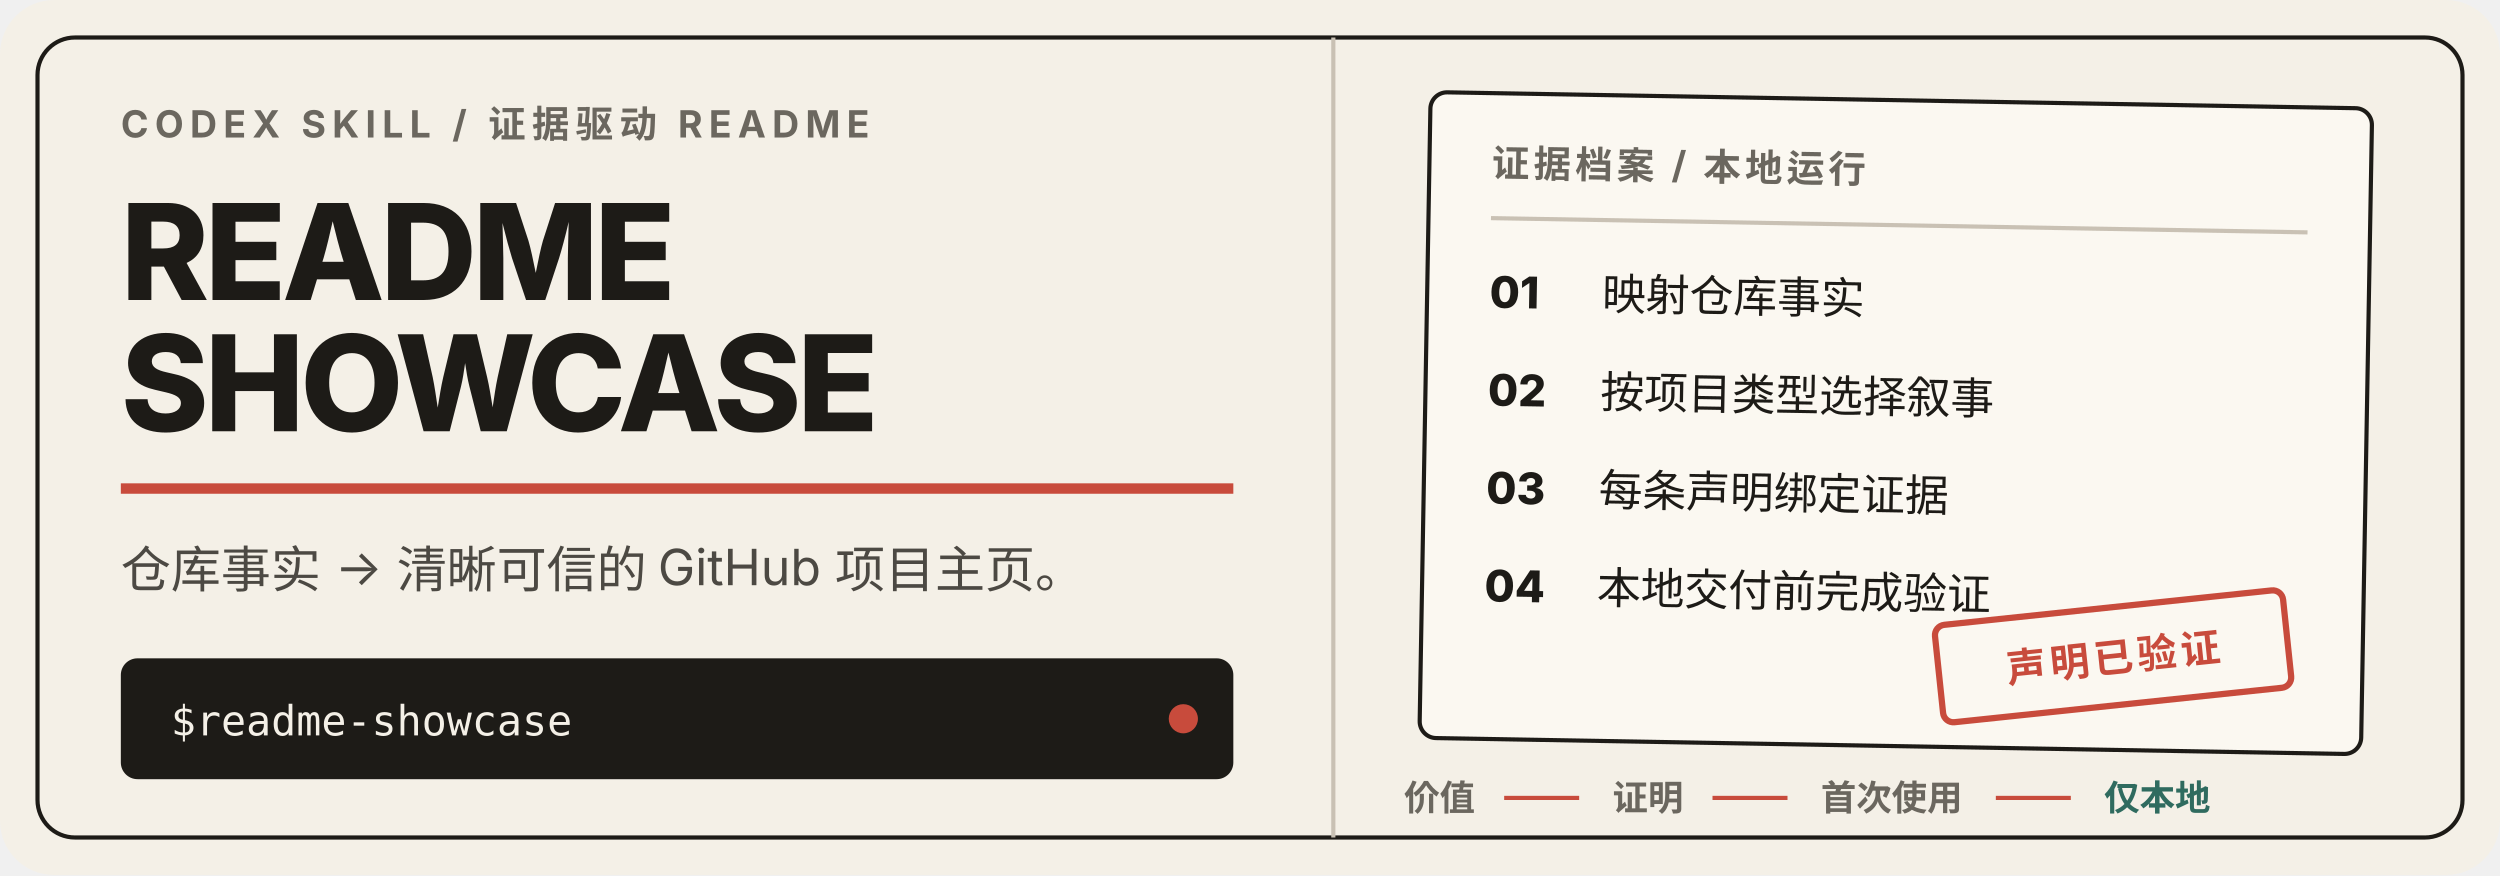
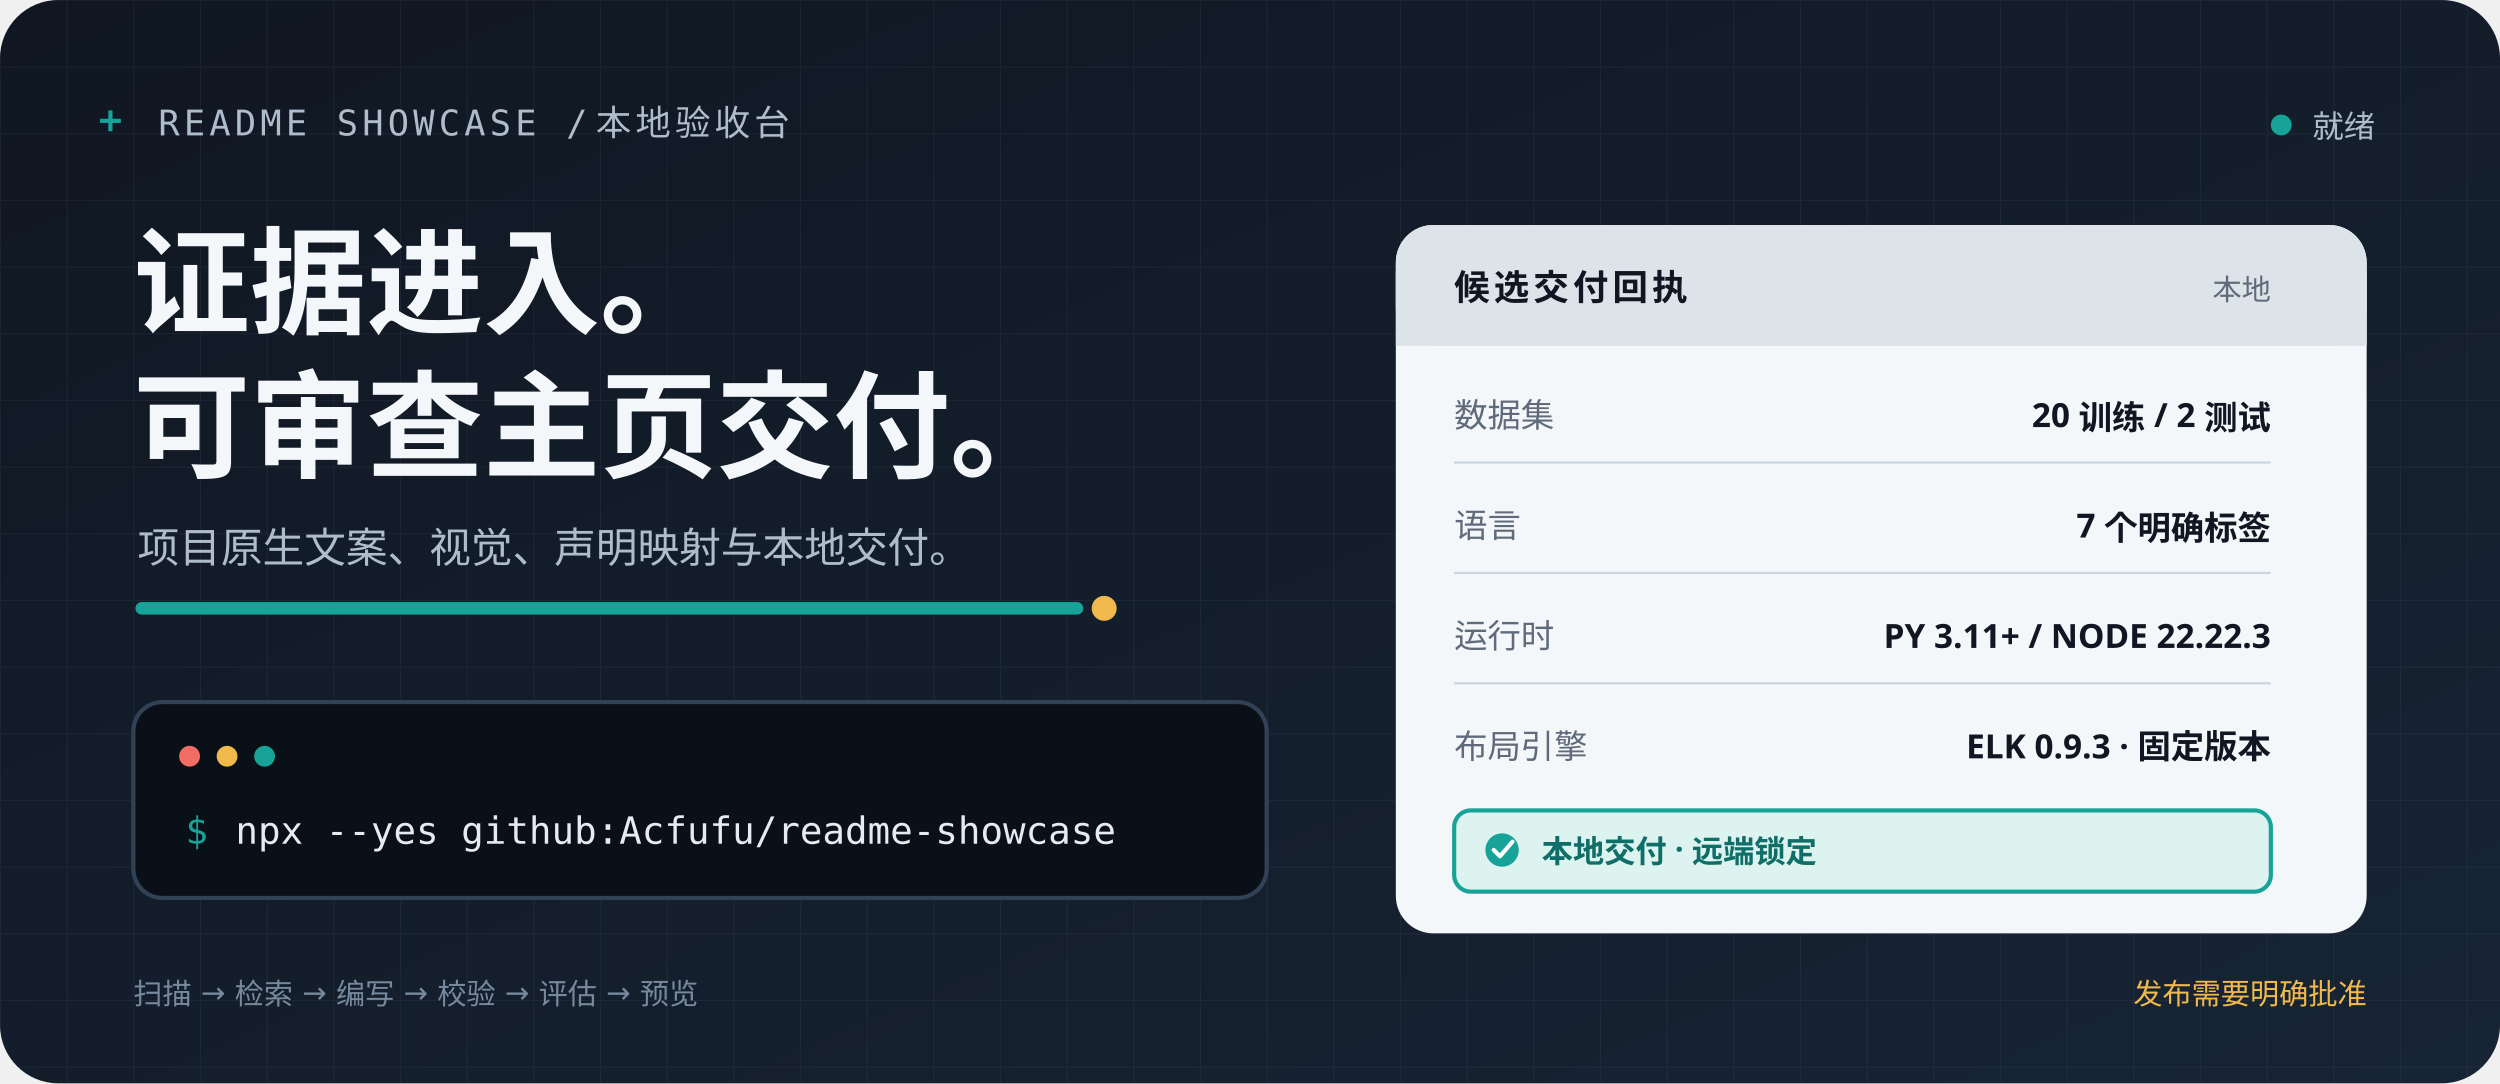
- <svg xmlns="http://www.w3.org/2000/svg" width="1200" height="420" viewBox="0 0 1200 420" data-readme-language="zh" role="img" aria-labelledby="title desc">
-   <rect width="1200" height="420" rx="26" fill="#F4F0E7" />
-   <rect x="18" y="18" width="1164" height="384" rx="18" fill="none" stroke="#1D1B17" stroke-width="2" />
-   <path d="M640 18V402" stroke="#C9C1B4" stroke-width="2" />
-   <g id="identity" font-family="-apple-system, BlinkMacSystemFont, 'Segoe UI', 'PingFang SC', sans-serif">
-     <text x="58" y="66" fill="#6B675F" font-size="18" font-weight="700" letter-spacing="3">CODEX SKILL / 证据驱动 README</text>
-     <text x="58" y="144" fill="#1D1B17" font-size="64" font-weight="800" letter-spacing="-2">README</text>
-     <text x="58" y="207" fill="#1D1B17" font-size="64" font-weight="800" letter-spacing="-2">SHOWCASE</text>
-     <rect id="title-highlight" x="58" y="232" width="534" height="5" fill="#C84B3C" />
-     <text x="58" y="282" fill="#4C4943" font-size="24">仓库事实 → 清晰可信的 GitHub 项目主页。</text>
-     <g id="command-prompt" transform="translate(58 316)">
-       <rect width="534" height="58" rx="8" fill="#1D1B17" />
-       <circle cx="510" cy="29" r="7" fill="#C84B3C" />
-       <text x="24" y="37" fill="#F4F0E7" font-size="20" font-family="ui-monospace, SFMono-Regular, Menlo, monospace">$readme-showcase</text>
+ <svg xmlns="http://www.w3.org/2000/svg" width="1200" height="520" viewBox="0 0 1200 520" role="img" aria-labelledby="title desc">
+   <defs>
+     <linearGradient id="bg" x1="0" y1="0" x2="1" y2="1">
+       <stop stop-color="#101722" />
+       <stop offset="1" stop-color="#172434" />
+     </linearGradient>
+     <pattern id="grid" width="32" height="32" patternUnits="userSpaceOnUse">
+       <path d="M32 0H0V32" fill="none" stroke="#8FA1B5" stroke-opacity=".08" />
+     </pattern>
+   </defs>
+   <rect width="1200" height="520" rx="28" fill="url(#bg)" />
+   <rect width="1200" height="520" rx="28" fill="url(#grid)" />
+   <path d="M48 58h10m-5-5v10" stroke="#17A398" stroke-width="2" />
+   <text x="76" y="65" fill="#AEBCCB" font-family="ui-monospace,SFMono-Regular,Menlo,monospace" font-size="17" letter-spacing="2">README SHOWCASE /</text>
+   <text x="286" y="65" fill="#AEBCCB" font-family="PingFang SC,Microsoft YaHei,system-ui,sans-serif" font-size="17" letter-spacing="2">本地验收台</text>
+   <circle cx="1095" cy="60" r="5" fill="#17A398" />
+   <text x="1110" y="66" fill="#AEBCCB" font-family="PingFang SC,Microsoft YaHei,system-ui,sans-serif" font-size="15">就绪</text>
+   <g id="identity">
+     <text x="64" y="156" fill="#F4F7FA" font-family="PingFang SC,Microsoft YaHei,system-ui,sans-serif" font-size="56" font-weight="750">证据进入。</text>
+     <text x="64" y="225" fill="#F4F7FA" font-family="PingFang SC,Microsoft YaHei,system-ui,sans-serif" font-size="56" font-weight="750">可审查主页交付。</text>
+     <text x="66" y="270" fill="#AEBCCB" font-family="PingFang SC,Microsoft YaHei,system-ui,sans-serif" font-size="20">项目原生文案、视觉、声明映射与本地交付。</text>
+   </g>
+   <g id="title-highlight">
+     <rect x="65" y="289" width="455" height="6" rx="3" fill="#17A398" />
+     <circle cx="530" cy="292" r="6" fill="#F1B94B" />
+   </g>
+   <g id="command-prompt">
+     <rect x="64" y="337" width="544" height="94" rx="14" fill="#0A1018" stroke="#314156" stroke-width="2" />
+     <circle cx="91" cy="363" r="5" fill="#F16D64" />
+     <circle cx="109" cy="363" r="5" fill="#F1B94B" />
+     <circle cx="127" cy="363" r="5" fill="#17A398" />
+     <text x="89" y="405" fill="#17A398" font-family="ui-monospace,SFMono-Regular,Menlo,monospace" font-size="18">$</text>
+     <text x="113" y="405" fill="#E5EBF1" font-family="ui-monospace,SFMono-Regular,Menlo,monospace" font-size="18">npx --yes github:Acfufu/readme-showcase</text>
+   </g>
+   <g id="evidence-docket">
+     <rect x="670" y="108" width="466" height="340" rx="18" fill="#F4F7FA" />
+     <rect x="670" y="108" width="466" height="58" rx="18" fill="#DCE4EA" />
+     <path d="M670 148h466" stroke="#DCE4EA" stroke-width="36" />
+     <text x="698" y="144" fill="#101722" font-family="PingFang SC,Microsoft YaHei,system-ui,sans-serif" font-size="17" font-weight="700" letter-spacing="2">候选交付回执</text>
+     <text x="1090" y="144" text-anchor="end" fill="#5F6B7A" font-family="PingFang SC,Microsoft YaHei,system-ui,sans-serif" font-size="14">本地</text>
+     <g font-family="PingFang SC,Microsoft YaHei,system-ui,sans-serif" font-size="16">
+       <text x="698" y="205" fill="#5F6B7A">数据集</text>
+       <text x="1090" y="205" text-anchor="end" fill="#101722" font-weight="700">20 训练 / 2 测试</text>
+       <path d="M698 222h392" stroke="#C9D3DC" />
+       <text x="698" y="258" fill="#5F6B7A">语言</text>
+       <text x="1090" y="258" text-anchor="end" fill="#101722" font-weight="700">7 个明确标签</text>
+       <path d="M698 275h392" stroke="#C9D3DC" />
+       <text x="698" y="311" fill="#5F6B7A">运行时</text>
+       <text x="1090" y="311" text-anchor="end" fill="#101722" font-weight="700">PY 3.11+ / NODE 22.22.3</text>
+       <path d="M698 328h392" stroke="#C9D3DC" />
+       <text x="698" y="364" fill="#5F6B7A">布局引擎</text>
+       <text x="1090" y="364" text-anchor="end" fill="#101722" font-weight="700">ELK 0.9.3 · 固定版本</text>
+     </g>
+     <g id="verification-stamp">
+       <rect x="698" y="389" width="392" height="39" rx="8" fill="#DDF3EF" stroke="#17A398" stroke-width="2" />
+       <circle cx="721" cy="408" r="8" fill="#17A398" />
+       <path d="m717 408 3 3 6-7" fill="none" stroke="#fff" stroke-width="2" stroke-linecap="round" stroke-linejoin="round" />
+       <text x="740" y="414" fill="#0F6E68" font-family="PingFang SC,Microsoft YaHei,system-ui,sans-serif" font-size="15" font-weight="700">本地交付 · 远端锁定</text>
    </g>
  </g>
-   <g id="evidence-docket" transform="rotate(1 904 202)" font-family="-apple-system, BlinkMacSystemFont, 'Segoe UI', 'PingFang SC', sans-serif">
-     <rect x="684" y="48" width="452" height="310" rx="8" fill="#FBF8F1" stroke="#1D1B17" stroke-width="2" />
-     <text x="714" y="88" fill="#6B675F" font-size="18" font-weight="700" letter-spacing="2">证据档案 / 本地运行</text>
-     <path d="M714 108H1106" stroke="#C9C1B4" stroke-width="2" />
-     <g fill="#1D1B17" font-size="21">
-       <text x="714" y="151" font-weight="800">01</text>
-       <text x="768" y="151">映射仓库事实</text>
-       <text x="714" y="198" font-weight="800">02</text>
-       <text x="768" y="198">按项目类型选择叙事</text>
-       <text x="714" y="245" font-weight="800">03</text>
-       <text x="768" y="245">每条声明绑定证据</text>
-       <text x="714" y="292" font-weight="800">04</text>
-       <text x="768" y="292">本地交付前完成验证</text>
-     </g>
-     <g id="verification-stamp" transform="translate(930 300) rotate(-7)">
-       <rect x="0" y="0" width="168" height="47" rx="5" fill="#FBF8F1" stroke="#C84B3C" stroke-width="3" />
-       <text x="84" y="31" fill="#C84B3C" font-size="19" font-weight="800" letter-spacing="2" text-anchor="middle">声明已验证</text>
-     </g>
-   </g>
-   <g font-family="-apple-system, BlinkMacSystemFont, 'Segoe UI', 'PingFang SC', sans-serif" font-size="17" font-weight="700">
-     <text x="674" y="389" fill="#6B675F">价值</text>
-     <path d="M722 383H758" stroke="#C84B3C" stroke-width="2" />
-     <text x="774" y="389" fill="#6B675F">证明</text>
-     <path d="M822 383H858" stroke="#C84B3C" stroke-width="2" />
-     <text x="874" y="389" fill="#6B675F">首次使用</text>
-     <path d="M958 383H994" stroke="#C84B3C" stroke-width="2" />
-     <text x="1010" y="389" fill="#2F6B5F">仅本地</text>
-   </g>
+   <text x="64" y="482" fill="#77899D" font-family="PingFang SC,Microsoft YaHei,system-ui,sans-serif" font-size="14">扫描 → 检索 → 编写 → 校验 → 评估 → 预览</text>
+   <text x="1136" y="482" text-anchor="end" fill="#F1B94B" font-family="PingFang SC,Microsoft YaHei,system-ui,sans-serif" font-size="14">发布需要明确批准</text>
</svg>
